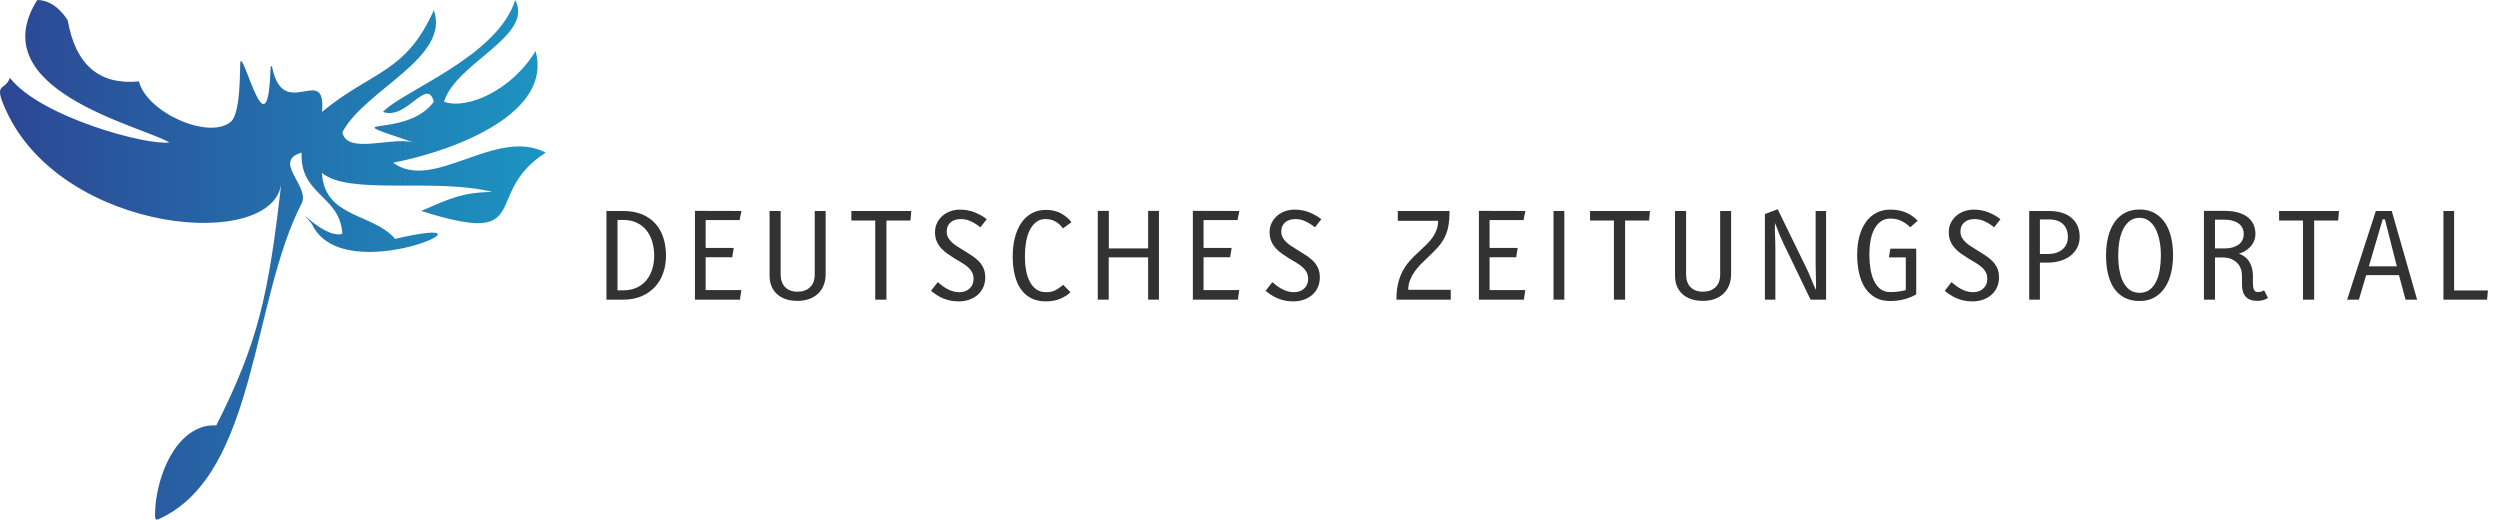
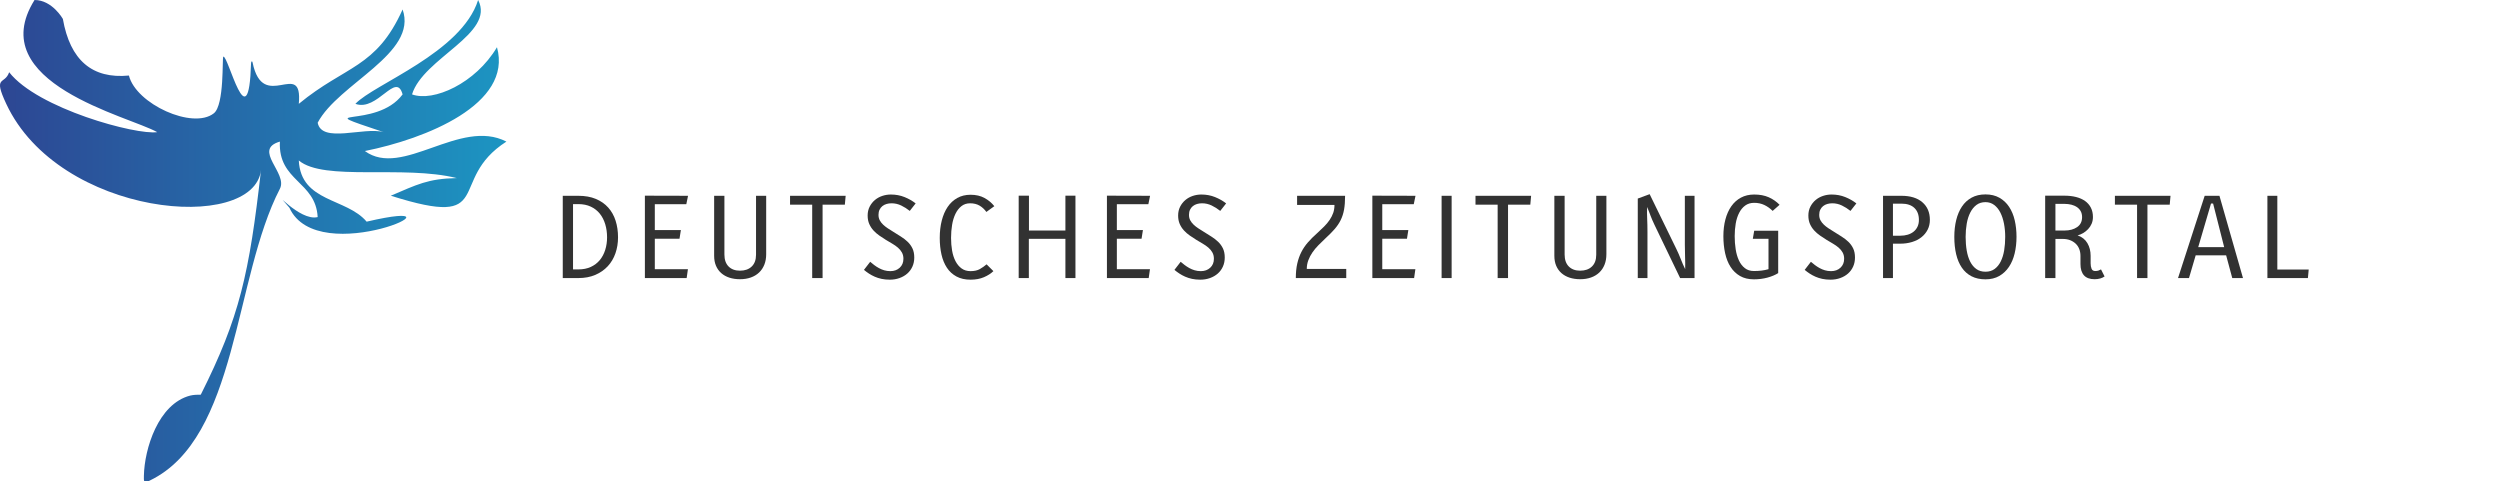
- <svg xmlns="http://www.w3.org/2000/svg" version="1.1" id="neu" x="0px" y="0px" width="603.174px" height="125.363px" viewBox="0 0 603.174 125.363" enable-background="new 0 0 603.174 125.363" xml:space="preserve">
-   <g>
-     <linearGradient id="SVGID_1_" gradientUnits="userSpaceOnUse" x1="0" y1="-16190.738" x2="131.667" y2="-16190.738" gradientTransform="matrix(1 0 0 -1 0 -16128.059)">
-       <stop offset="0" style="stop-color:#2D4693" />
-       <stop offset="1" style="stop-color:#1C95C2" />
+ <svg xmlns="http://www.w3.org/2000/svg" version="1.1" id="neu" x="0px" y="0px" width="650" height="125" viewBox="0 0 650 125" enable-background="new 0 0 603.174 125.363" xml:space="preserve">
+   <defs id="defs62" />
+   <g id="g9">
+     <linearGradient id="SVGID_1_" gradientUnits="userSpaceOnUse" x1="0" y1="-16190.738" x2="131.667" y2="-16190.738" gradientTransform="matrix(1,0,0,-1,0,-16128.059)">
+       <stop offset="0" style="stop-color:#2D4693" id="stop2" />
+       <stop offset="1" style="stop-color:#1C95C2" id="stop4" />
    </linearGradient>
-     <path fill-rule="evenodd" clip-rule="evenodd" fill="url(#SVGID_1_)" d="M8.981,0c4.597-0.003,7.363,4.918,7.363,4.918   c1.887,10.738,7.621,15.647,17.176,14.721c1.839,7.395,16.613,14.133,22.081,9.817c2.787-2.195,2.126-14.578,2.456-14.721   c1.235-0.578,6.59,22.417,7.218,1.669c0.018-0.481,0.308-0.639,0.394-0.169c2.713,13.348,13.115-1.281,12.02,10.762   c12.163-10.031,20.105-9.221,26.988-24.534c4.037,11.456-16.703,19.232-22.081,29.445c1.056,5.484,12.087,0.994,17.17,2.451   c-20.55-6.905-1.952-0.49,4.91-9.817c-1.7-6.119-6.542,4.556-12.271,2.455C97.161,21.883,120,13.723,124.312,0   c4.557,8.746-14.303,15.092-17.183,24.542c5.551,2.038,16.507-2.855,22.084-12.265c4.148,14.83-18.633,23.863-34.35,26.988   c9.724,7.164,24.753-8.683,36.802-2.449c-15.752,10.088-2.185,22.901-30.055,14.072c6.8-2.887,9.629-4.445,17.152-4.585   c-13.907-3.46-34.541,0.91-41.075-4.582c0.532,10.919,12.407,9.689,17.637,15.911c29.377-6.858-12.6,12.908-20.089-3.641   c-5.186-6.009,2.58,3.661,7.36,2.449c-0.498-9.323-10.322-9.307-9.822-19.625c-7.188,2.082,2.124,8.178,0,12.267   c-12.022,23.219-10.891,64.784-33.792,75.841c-0.273,0.133-1.01,0.629-1.361,0.36c-0.288-0.228-0.214-1.156-0.206-1.589   c0.133-6.941,3.704-18.699,12.046-20.845c0.886-0.224,2.159-0.241,2.74-0.23c10.126-20.137,12.597-31.431,15.672-58.443   c-1.889,16.575-52.498,12.244-66.25-17.18c-3.521-7.519-0.392-4.824,0.761-8.218c7.387,9.475,33.1,16.397,38.493,15.58   C33.654,30.241-4.567,21.597,8.981,0" />
+     <path fill-rule="evenodd" clip-rule="evenodd" fill="url(#SVGID_1_)" d="m 8.981,0 c 4.597,-0.003 7.363,4.918 7.363,4.918 1.887,10.738 7.621,15.647 17.176,14.721 1.839,7.395 16.613,14.133 22.081,9.817 2.787,-2.195 2.126,-14.578 2.456,-14.721 1.235,-0.578 6.59,22.417 7.218,1.669 0.018,-0.481 0.308,-0.639 0.394,-0.169 2.713,13.348 13.115,-1.281 12.02,10.762 12.163,-10.031 20.105,-9.221 26.988,-24.534 4.037,11.456 -16.703,19.232 -22.081,29.445 1.056,5.484 12.087,0.994 17.17,2.451 -20.55,-6.905 -1.952,-0.49 4.91,-9.817 -1.7,-6.119 -6.542,4.556 -12.271,2.455 C 97.161,21.883 120,13.723 124.312,0 c 4.557,8.746 -14.303,15.092 -17.183,24.542 5.551,2.038 16.507,-2.855 22.084,-12.265 4.148,14.83 -18.633,23.863 -34.35,26.988 9.724,7.164 24.753,-8.683 36.802,-2.449 -15.752,10.088 -2.185,22.901 -30.055,14.072 6.8,-2.887 9.629,-4.445 17.152,-4.585 -13.907,-3.46 -34.541,0.91 -41.075,-4.582 0.532,10.919 12.407,9.689 17.637,15.911 29.377,-6.858 -12.6,12.908 -20.089,-3.641 -5.186,-6.009 2.58,3.661 7.36,2.449 -0.498,-9.323 -10.322,-9.307 -9.822,-19.625 -7.188,2.082 2.124,8.178 0,12.267 -12.022,23.219 -10.891,64.784 -33.792,75.841 -0.273,0.133 -1.01,0.629 -1.361,0.36 -0.288,-0.228 -0.214,-1.156 -0.206,-1.589 0.133,-6.941 3.704,-18.699 12.046,-20.845 0.886,-0.224 2.159,-0.241 2.74,-0.23 C 62.326,82.482 64.797,71.188 67.872,44.176 65.983,60.751 15.374,56.42 1.622,26.996 -1.899,19.477 1.23,22.172 2.383,18.778 9.77,28.253 35.483,35.175 40.876,34.358 33.654,30.241 -4.567,21.597 8.981,0" id="path7" />
  </g>
-   <g>
-     <path fill="#323232" d="M160.688,61.707c0,1.48-0.225,2.865-0.675,4.155s-1.115,2.41-1.995,3.36c-0.88,0.95-1.96,1.7-3.24,2.25   c-1.28,0.55-2.75,0.825-4.41,0.825h-4.05v-21.39h4.05c1.74,0,3.255,0.27,4.545,0.81s2.365,1.29,3.225,2.25   c0.86,0.96,1.5,2.1,1.92,3.42C160.478,58.707,160.688,60.146,160.688,61.707z M157.838,61.707c0-1.22-0.161-2.36-0.482-3.42   c-0.321-1.06-0.793-1.975-1.415-2.745c-0.622-0.77-1.399-1.375-2.333-1.815c-0.934-0.44-2.012-0.66-3.236-0.66h-1.385v16.98h1.385   c1.224,0,2.302-0.215,3.236-0.645c0.933-0.43,1.711-1.02,2.333-1.77c0.622-0.75,1.094-1.635,1.415-2.655   C157.677,63.957,157.838,62.867,157.838,61.707z" />
-     <path fill="#323232" d="M178.441,53.096h-8.19v6.72h6.78l-0.36,2.25h-6.42v7.92h8.61l-0.33,2.31h-10.86v-21.42l11.22,0.029   L178.441,53.096z" />
-     <path fill="#323232" d="M199.207,66.116c0,1-0.16,1.9-0.48,2.7c-0.32,0.8-0.775,1.48-1.365,2.04c-0.59,0.56-1.305,0.99-2.145,1.29   c-0.84,0.3-1.78,0.45-2.82,0.45c-1.02,0-1.94-0.135-2.76-0.405c-0.82-0.27-1.525-0.665-2.115-1.185   c-0.59-0.52-1.045-1.155-1.365-1.905c-0.32-0.75-0.48-1.615-0.48-2.595v-15.6h2.67v15.27c0,1.34,0.36,2.375,1.08,3.105   c0.72,0.73,1.71,1.095,2.97,1.095c1.28,0,2.295-0.36,3.045-1.08s1.125-1.74,1.125-3.06v-15.33h2.64V66.116z" />
-     <path fill="#323232" d="M219.661,53.216h-5.79v19.08h-2.7v-19.08h-5.76v-2.31h14.46L219.661,53.216z" />
-     <path fill="#323232" d="M236.539,54.836c-0.7-0.56-1.445-1.03-2.235-1.41c-0.791-0.379-1.625-0.57-2.505-0.57   c-0.46,0-0.896,0.06-1.305,0.18c-0.41,0.12-0.77,0.305-1.08,0.555c-0.31,0.25-0.555,0.565-0.735,0.945s-0.27,0.82-0.27,1.32   c0,0.54,0.11,1.015,0.33,1.425c0.22,0.41,0.51,0.785,0.87,1.125c0.36,0.34,0.76,0.655,1.2,0.945s0.89,0.575,1.35,0.855   c0.7,0.44,1.385,0.87,2.055,1.29c0.669,0.42,1.265,0.88,1.785,1.38s0.935,1.075,1.245,1.725c0.31,0.65,0.465,1.435,0.465,2.355   c0,0.86-0.16,1.645-0.48,2.355s-0.765,1.315-1.335,1.815c-0.57,0.5-1.245,0.89-2.025,1.17s-1.62,0.42-2.52,0.42   c-0.78,0-1.495-0.07-2.145-0.21c-0.65-0.14-1.245-0.33-1.785-0.57c-0.54-0.24-1.04-0.51-1.5-0.81c-0.46-0.3-0.89-0.62-1.29-0.96   l1.62-2.1c0.32,0.28,0.665,0.56,1.035,0.84c0.37,0.28,0.77,0.54,1.2,0.78c0.43,0.24,0.895,0.435,1.395,0.585s1.04,0.225,1.62,0.225   c0.98,0,1.79-0.295,2.43-0.885c0.64-0.59,0.96-1.365,0.96-2.325c0-0.62-0.13-1.165-0.39-1.635c-0.26-0.47-0.605-0.89-1.035-1.26   c-0.431-0.37-0.92-0.715-1.47-1.035c-0.55-0.32-1.105-0.65-1.665-0.99c-0.58-0.36-1.15-0.735-1.71-1.125   c-0.56-0.39-1.065-0.83-1.515-1.32c-0.45-0.49-0.815-1.05-1.095-1.68c-0.28-0.63-0.42-1.365-0.42-2.205   c0-0.86,0.175-1.63,0.525-2.31c0.35-0.68,0.805-1.255,1.365-1.725c0.56-0.47,1.2-0.825,1.92-1.065c0.72-0.24,1.46-0.36,2.22-0.36   c1.28,0,2.465,0.221,3.555,0.66c1.09,0.44,2.055,0.99,2.895,1.65L236.539,54.836z" />
-     <path fill="#323232" d="M256.455,55.106c-0.48-0.68-1.065-1.225-1.755-1.635c-0.69-0.41-1.515-0.615-2.475-0.615   c-0.88,0-1.635,0.25-2.265,0.75c-0.63,0.5-1.145,1.165-1.545,1.995c-0.4,0.83-0.69,1.785-0.87,2.865s-0.27,2.21-0.27,3.39   c0,1.16,0.09,2.26,0.27,3.3c0.18,1.041,0.475,1.955,0.885,2.745c0.41,0.791,0.935,1.42,1.575,1.89c0.64,0.47,1.42,0.705,2.34,0.705   c0.98,0,1.785-0.18,2.415-0.54c0.63-0.36,1.215-0.77,1.755-1.23l1.77,1.77c-0.64,0.62-1.46,1.145-2.46,1.575   c-1,0.43-2.16,0.645-3.48,0.645c-1.42,0-2.64-0.275-3.66-0.825c-1.02-0.55-1.85-1.31-2.49-2.28c-0.64-0.97-1.11-2.115-1.41-3.435   c-0.3-1.32-0.45-2.76-0.45-4.32c0-1.64,0.175-3.145,0.525-4.515c0.35-1.37,0.86-2.55,1.53-3.54c0.669-0.99,1.504-1.765,2.505-2.325   c1-0.56,2.149-0.84,3.45-0.84c1.4,0,2.61,0.28,3.63,0.84s1.87,1.27,2.55,2.13L256.455,55.106z" />
-     <path fill="#323232" d="M277.008,72.296v-10.2h-9.51v10.2h-2.64v-21.42h2.67v9.06h9.48v-9.06h2.61v21.42H277.008z" />
-     <path fill="#323232" d="M298.572,53.096h-8.19v6.72h6.78l-0.36,2.25h-6.42v7.92h8.61l-0.33,2.31h-10.86v-21.42l11.22,0.029   L298.572,53.096z" />
-     <path fill="#323232" d="M317.265,54.836c-0.7-0.56-1.445-1.03-2.235-1.41c-0.791-0.379-1.625-0.57-2.505-0.57   c-0.46,0-0.896,0.06-1.305,0.18c-0.41,0.12-0.77,0.305-1.08,0.555c-0.31,0.25-0.555,0.565-0.735,0.945s-0.27,0.82-0.27,1.32   c0,0.54,0.11,1.015,0.33,1.425c0.22,0.41,0.51,0.785,0.87,1.125c0.36,0.34,0.76,0.655,1.2,0.945s0.89,0.575,1.35,0.855   c0.7,0.44,1.385,0.87,2.055,1.29c0.669,0.42,1.265,0.88,1.785,1.38s0.935,1.075,1.245,1.725c0.31,0.65,0.465,1.435,0.465,2.355   c0,0.86-0.16,1.645-0.48,2.355s-0.765,1.315-1.335,1.815c-0.57,0.5-1.245,0.89-2.025,1.17s-1.62,0.42-2.52,0.42   c-0.78,0-1.495-0.07-2.145-0.21c-0.65-0.14-1.245-0.33-1.785-0.57c-0.54-0.24-1.04-0.51-1.5-0.81c-0.46-0.3-0.89-0.62-1.29-0.96   l1.62-2.1c0.32,0.28,0.665,0.56,1.035,0.84c0.37,0.28,0.77,0.54,1.2,0.78c0.43,0.24,0.895,0.435,1.395,0.585s1.04,0.225,1.62,0.225   c0.98,0,1.79-0.295,2.43-0.885c0.64-0.59,0.96-1.365,0.96-2.325c0-0.62-0.13-1.165-0.39-1.635c-0.26-0.47-0.605-0.89-1.035-1.26   c-0.431-0.37-0.92-0.715-1.47-1.035c-0.55-0.32-1.105-0.65-1.665-0.99c-0.58-0.36-1.15-0.735-1.71-1.125   c-0.56-0.39-1.065-0.83-1.515-1.32c-0.45-0.49-0.815-1.05-1.095-1.68c-0.28-0.63-0.42-1.365-0.42-2.205   c0-0.86,0.175-1.63,0.525-2.31c0.35-0.68,0.805-1.255,1.365-1.725c0.56-0.47,1.2-0.825,1.92-1.065c0.72-0.24,1.46-0.36,2.22-0.36   c1.28,0,2.465,0.221,3.555,0.66c1.09,0.44,2.055,0.99,2.895,1.65L317.265,54.836z" />
-     <path fill="#323232" d="M336.914,72.296c0-1.417,0.125-2.676,0.375-3.774c0.25-1.098,0.604-2.097,1.065-2.995   c0.46-0.899,1.03-1.737,1.71-2.517c0.68-0.778,1.459-1.557,2.34-2.336c0.68-0.619,1.301-1.208,1.859-1.767   c0.561-0.559,1.041-1.133,1.441-1.723c0.398-0.588,0.709-1.198,0.93-1.827c0.219-0.629,0.33-1.323,0.33-2.082h-9.72v-2.37h12.48   c0,1.403-0.09,2.604-0.27,3.606s-0.477,1.913-0.885,2.734c-0.41,0.821-0.945,1.608-1.605,2.359c-0.66,0.751-1.461,1.558-2.4,2.419   c-0.619,0.581-1.221,1.167-1.801,1.758s-1.09,1.207-1.529,1.848s-0.795,1.317-1.065,2.028c-0.27,0.711-0.405,1.467-0.405,2.268   h10.261v2.37H336.914z" />
-     <path fill="#323232" d="M367.579,53.096h-8.189v6.72h6.779l-0.359,2.25h-6.42v7.92h8.609l-0.33,2.31H356.81v-21.42l11.22,0.029   L367.579,53.096z" />
-     <path fill="#323232" d="M374.816,72.296v-21.39h2.609v21.39H374.816z" />
-     <path fill="#323232" d="M397.879,53.216h-5.79v19.08h-2.7v-19.08h-5.76v-2.31h14.46L397.879,53.216z" />
-     <path fill="#323232" d="M417.661,66.116c0,1-0.161,1.9-0.48,2.7c-0.32,0.8-0.775,1.48-1.365,2.04c-0.59,0.56-1.305,0.99-2.145,1.29   c-0.84,0.3-1.78,0.45-2.82,0.45c-1.02,0-1.94-0.135-2.76-0.405c-0.82-0.27-1.525-0.665-2.115-1.185   c-0.59-0.52-1.045-1.155-1.365-1.905c-0.319-0.75-0.479-1.615-0.479-2.595v-15.6h2.67v15.27c0,1.34,0.36,2.375,1.08,3.105   c0.72,0.73,1.71,1.095,2.97,1.095c1.28,0,2.295-0.36,3.045-1.08s1.125-1.74,1.125-3.06v-15.33h2.641V66.116z" />
-     <path fill="#323232" d="M436.831,72.296l-6.66-13.83c-0.24-0.5-0.439-0.94-0.6-1.32s-0.306-0.74-0.436-1.08   c-0.13-0.34-0.26-0.685-0.39-1.035c-0.13-0.35-0.295-0.754-0.495-1.215c-0.04,1.02-0.035,2.04,0.016,3.06   c0.049,1.02,0.074,2.16,0.074,3.42v12h-2.52v-20.67l3.09-1.14l6.93,14.22c0.44,0.9,0.825,1.78,1.155,2.64   c0.33,0.86,0.715,1.74,1.155,2.64c0.02-1.02,0.01-2.07-0.03-3.15s-0.06-2.16-0.06-3.24v-12.69h2.52v21.39H436.831z" />
-     <path fill="#323232" d="M460.891,54.836c-0.641-0.64-1.355-1.15-2.146-1.53c-0.79-0.379-1.675-0.57-2.654-0.57   c-0.921,0-1.7,0.235-2.34,0.705c-0.641,0.47-1.166,1.105-1.575,1.905c-0.41,0.8-0.705,1.721-0.886,2.76   c-0.18,1.04-0.27,2.14-0.27,3.3c0,1.181,0.085,2.315,0.255,3.405c0.17,1.09,0.45,2.055,0.84,2.895   c0.391,0.84,0.905,1.51,1.545,2.01c0.641,0.5,1.43,0.75,2.37,0.75c0.7,0,1.37-0.04,2.01-0.12c0.641-0.08,1.23-0.2,1.771-0.36v-7.89   h-4.08l0.36-2.1h6.239v11.01c-0.76,0.48-1.689,0.87-2.79,1.17c-1.1,0.3-2.27,0.45-3.51,0.45c-1.42,0-2.63-0.29-3.63-0.87   c-1-0.58-1.82-1.37-2.46-2.37c-0.641-1-1.11-2.185-1.41-3.555c-0.3-1.37-0.45-2.845-0.45-4.425c0-1.58,0.175-3.03,0.525-4.35   c0.35-1.32,0.859-2.46,1.53-3.42c0.67-0.96,1.505-1.71,2.505-2.25s2.149-0.81,3.45-0.81c1.439,0,2.694,0.235,3.765,0.705   c1.069,0.47,2.015,1.125,2.835,1.965L460.891,54.836z" />
-     <path fill="#323232" d="M481.126,54.836c-0.7-0.56-1.445-1.03-2.235-1.41c-0.79-0.379-1.625-0.57-2.505-0.57   c-0.46,0-0.895,0.06-1.305,0.18c-0.41,0.12-0.771,0.305-1.08,0.555c-0.311,0.25-0.555,0.565-0.735,0.945   c-0.18,0.38-0.27,0.82-0.27,1.32c0,0.54,0.109,1.015,0.33,1.425c0.22,0.41,0.51,0.785,0.87,1.125c0.359,0.34,0.76,0.655,1.2,0.945   c0.439,0.29,0.89,0.575,1.35,0.855c0.7,0.44,1.385,0.87,2.055,1.29c0.67,0.42,1.265,0.88,1.785,1.38   c0.52,0.5,0.935,1.075,1.245,1.725c0.31,0.65,0.465,1.435,0.465,2.355c0,0.86-0.16,1.645-0.479,2.355   c-0.32,0.71-0.766,1.315-1.335,1.815c-0.57,0.5-1.245,0.89-2.025,1.17s-1.62,0.42-2.52,0.42c-0.78,0-1.496-0.07-2.146-0.21   c-0.65-0.14-1.245-0.33-1.785-0.57c-0.54-0.24-1.04-0.51-1.5-0.81c-0.46-0.3-0.89-0.62-1.29-0.96l1.62-2.1   c0.319,0.28,0.665,0.56,1.035,0.84c0.37,0.28,0.77,0.54,1.2,0.78c0.43,0.24,0.895,0.435,1.395,0.585s1.04,0.225,1.62,0.225   c0.979,0,1.79-0.295,2.43-0.885c0.641-0.59,0.96-1.365,0.96-2.325c0-0.62-0.13-1.165-0.39-1.635c-0.26-0.47-0.605-0.89-1.035-1.26   s-0.92-0.715-1.47-1.035c-0.551-0.32-1.105-0.65-1.665-0.99c-0.58-0.36-1.15-0.735-1.71-1.125c-0.561-0.39-1.065-0.83-1.515-1.32   c-0.45-0.49-0.815-1.05-1.096-1.68c-0.28-0.63-0.42-1.365-0.42-2.205c0-0.86,0.175-1.63,0.525-2.31   c0.35-0.68,0.805-1.255,1.365-1.725c0.56-0.47,1.199-0.825,1.92-1.065c0.72-0.24,1.459-0.36,2.22-0.36   c1.279,0,2.465,0.221,3.555,0.66c1.09,0.44,2.056,0.99,2.896,1.65L481.126,54.836z" />
-     <path fill="#323232" d="M501.766,57.176c0,0.94-0.195,1.79-0.585,2.55s-0.925,1.41-1.604,1.95c-0.681,0.54-1.496,0.956-2.445,1.245   c-0.95,0.29-1.976,0.435-3.075,0.435h-1.89v8.94h-2.58v-21.39h4.77c2.34,0,4.16,0.56,5.46,1.68S501.766,55.237,501.766,57.176z    M498.916,57.176c0-1.32-0.391-2.355-1.17-3.105c-0.78-0.75-1.91-1.125-3.391-1.125h-2.189v8.34h1.89c0.72,0,1.375-0.09,1.965-0.27   c0.59-0.18,1.1-0.445,1.53-0.795c0.43-0.35,0.765-0.78,1.005-1.29C498.796,58.421,498.916,57.836,498.916,57.176z" />
-     <path fill="#323232" d="M524.293,61.556c0,1.541-0.161,2.98-0.48,4.32c-0.32,1.34-0.815,2.51-1.485,3.51   c-0.67,1-1.51,1.791-2.52,2.37c-1.011,0.58-2.205,0.87-3.585,0.87c-1.4,0-2.61-0.266-3.63-0.795c-1.021-0.53-1.86-1.28-2.521-2.25   s-1.15-2.13-1.47-3.48c-0.32-1.35-0.48-2.855-0.48-4.515c0-1.58,0.165-3.04,0.495-4.38s0.825-2.505,1.485-3.495   c0.66-0.99,1.5-1.765,2.52-2.325c1.021-0.56,2.221-0.84,3.601-0.84c1.399,0,2.609,0.29,3.63,0.87c1.02,0.58,1.86,1.37,2.52,2.37   c0.66,1,1.146,2.165,1.455,3.495C524.138,58.612,524.293,60.037,524.293,61.556z M521.353,61.586c0-1.2-0.105-2.345-0.315-3.435   c-0.21-1.09-0.524-2.05-0.944-2.88c-0.42-0.83-0.956-1.49-1.605-1.98c-0.65-0.49-1.405-0.735-2.265-0.735   c-0.92,0-1.705,0.246-2.355,0.735c-0.649,0.49-1.185,1.15-1.604,1.98c-0.42,0.83-0.726,1.79-0.915,2.88   c-0.19,1.09-0.285,2.235-0.285,3.435c0,1.28,0.095,2.47,0.285,3.57c0.189,1.1,0.489,2.055,0.899,2.865s0.94,1.45,1.591,1.92   c0.649,0.47,1.444,0.705,2.385,0.705c0.939,0,1.734-0.24,2.385-0.72c0.649-0.48,1.18-1.135,1.59-1.965   c0.41-0.83,0.705-1.79,0.885-2.88C521.263,63.992,521.353,62.827,521.353,61.586z" />
-     <path fill="#323232" d="M547.191,71.876c-0.301,0.22-0.676,0.395-1.125,0.525c-0.45,0.13-0.936,0.195-1.455,0.195   c-1.261,0-2.19-0.34-2.79-1.02c-0.601-0.68-0.9-1.66-0.9-2.94v-2.1c0-0.66-0.11-1.265-0.33-1.815   c-0.22-0.55-0.535-1.015-0.944-1.395c-0.41-0.379-0.891-0.675-1.44-0.885c-0.551-0.21-1.155-0.315-1.815-0.315h-1.979v10.17h-2.67   v-21.42h5.01c1.1,0,2.104,0.115,3.015,0.345c0.91,0.23,1.69,0.575,2.341,1.035c0.649,0.46,1.154,1.04,1.515,1.74   s0.54,1.51,0.54,2.43c0,0.641-0.115,1.226-0.345,1.755c-0.23,0.53-0.536,0.996-0.915,1.395c-0.381,0.4-0.806,0.74-1.275,1.02   c-0.47,0.28-0.955,0.48-1.455,0.6c1.141,0.4,1.99,1.075,2.55,2.025c0.56,0.95,0.841,2.055,0.841,3.315v1.92   c0,0.54,0.079,1.01,0.239,1.41c0.16,0.4,0.48,0.6,0.96,0.6c0.34,0,0.62-0.04,0.84-0.12c0.221-0.08,0.44-0.18,0.66-0.3   L547.191,71.876z M541.341,56.457c0-0.6-0.12-1.115-0.359-1.545c-0.24-0.43-0.565-0.785-0.976-1.065   c-0.41-0.28-0.896-0.49-1.455-0.63c-0.56-0.14-1.16-0.21-1.8-0.21h-2.34v6.93h2.37c1.319,0,2.409-0.295,3.27-0.885   C540.911,58.462,541.341,57.596,541.341,56.457z" />
-     <path fill="#323232" d="M564.126,53.216h-5.79v19.08h-2.7v-19.08h-5.76v-2.31h14.46L564.126,53.216z" />
-     <path fill="#323232" d="M580.387,72.296l-1.59-5.91h-7.92l-1.74,5.91h-2.851l6.931-21.39h3.84l6.12,21.39H580.387z M575.406,52.917   h-0.54l-3.33,11.34h6.75L575.406,52.917z" />
-     <path fill="#323232" d="M600.055,72.296h-10.53v-21.39h2.58v19.17h8.16L600.055,72.296z" />
+   <g id="g57">
+     <path fill="#323232" d="m 160.688,61.707 c 0,1.48 -0.225,2.865 -0.675,4.155 -0.45,1.29 -1.115,2.41 -1.995,3.36 -0.88,0.95 -1.96,1.7 -3.24,2.25 -1.28,0.55 -2.75,0.825 -4.41,0.825 h -4.05 v -21.39 h 4.05 c 1.74,0 3.255,0.27 4.545,0.81 1.29,0.54 2.365,1.29 3.225,2.25 0.86,0.96 1.5,2.1 1.92,3.42 0.42,1.32 0.63,2.759 0.63,4.32 z m -2.85,0 c 0,-1.22 -0.161,-2.36 -0.482,-3.42 -0.321,-1.06 -0.793,-1.975 -1.415,-2.745 -0.622,-0.77 -1.399,-1.375 -2.333,-1.815 -0.934,-0.44 -2.012,-0.66 -3.236,-0.66 h -1.385 v 16.98 h 1.385 c 1.224,0 2.302,-0.215 3.236,-0.645 0.933,-0.43 1.711,-1.02 2.333,-1.77 0.622,-0.75 1.094,-1.635 1.415,-2.655 0.321,-1.02 0.482,-2.11 0.482,-3.27 z" id="path11" />
+     <path fill="#323232" d="m 178.441,53.096 h -8.19 v 6.72 h 6.78 l -0.36,2.25 h -6.42 v 7.92 h 8.61 l -0.33,2.31 h -10.86 v -21.42 l 11.22,0.029 z" id="path13" />
+     <path fill="#323232" d="m 199.207,66.116 c 0,1 -0.16,1.9 -0.48,2.7 -0.32,0.8 -0.775,1.48 -1.365,2.04 -0.59,0.56 -1.305,0.99 -2.145,1.29 -0.84,0.3 -1.78,0.45 -2.82,0.45 -1.02,0 -1.94,-0.135 -2.76,-0.405 -0.82,-0.27 -1.525,-0.665 -2.115,-1.185 -0.59,-0.52 -1.045,-1.155 -1.365,-1.905 -0.32,-0.75 -0.48,-1.615 -0.48,-2.595 v -15.6 h 2.67 v 15.27 c 0,1.34 0.36,2.375 1.08,3.105 0.72,0.73 1.71,1.095 2.97,1.095 1.28,0 2.295,-0.36 3.045,-1.08 0.75,-0.72 1.125,-1.74 1.125,-3.06 v -15.33 h 2.64 z" id="path15" />
+     <path fill="#323232" d="m 219.661,53.216 h -5.79 v 19.08 h -2.7 v -19.08 h -5.76 v -2.31 h 14.46 z" id="path17" />
+     <path fill="#323232" d="m 236.539,54.836 c -0.7,-0.56 -1.445,-1.03 -2.235,-1.41 -0.791,-0.379 -1.625,-0.57 -2.505,-0.57 -0.46,0 -0.896,0.06 -1.305,0.18 -0.41,0.12 -0.77,0.305 -1.08,0.555 -0.31,0.25 -0.555,0.565 -0.735,0.945 -0.18,0.38 -0.27,0.82 -0.27,1.32 0,0.54 0.11,1.015 0.33,1.425 0.22,0.41 0.51,0.785 0.87,1.125 0.36,0.34 0.76,0.655 1.2,0.945 0.44,0.29 0.89,0.575 1.35,0.855 0.7,0.44 1.385,0.87 2.055,1.29 0.669,0.42 1.265,0.88 1.785,1.38 0.52,0.5 0.935,1.075 1.245,1.725 0.31,0.65 0.465,1.435 0.465,2.355 0,0.86 -0.16,1.645 -0.48,2.355 -0.32,0.71 -0.765,1.315 -1.335,1.815 -0.57,0.5 -1.245,0.89 -2.025,1.17 -0.78,0.28 -1.62,0.42 -2.52,0.42 -0.78,0 -1.495,-0.07 -2.145,-0.21 -0.65,-0.14 -1.245,-0.33 -1.785,-0.57 -0.54,-0.24 -1.04,-0.51 -1.5,-0.81 -0.46,-0.3 -0.89,-0.62 -1.29,-0.96 l 1.62,-2.1 c 0.32,0.28 0.665,0.56 1.035,0.84 0.37,0.28 0.77,0.54 1.2,0.78 0.43,0.24 0.895,0.435 1.395,0.585 0.5,0.15 1.04,0.225 1.62,0.225 0.98,0 1.79,-0.295 2.43,-0.885 0.64,-0.59 0.96,-1.365 0.96,-2.325 0,-0.62 -0.13,-1.165 -0.39,-1.635 -0.26,-0.47 -0.605,-0.89 -1.035,-1.26 -0.431,-0.37 -0.92,-0.715 -1.47,-1.035 -0.55,-0.32 -1.105,-0.65 -1.665,-0.99 -0.58,-0.36 -1.15,-0.735 -1.71,-1.125 -0.56,-0.39 -1.065,-0.83 -1.515,-1.32 -0.45,-0.49 -0.815,-1.05 -1.095,-1.68 -0.28,-0.63 -0.42,-1.365 -0.42,-2.205 0,-0.86 0.175,-1.63 0.525,-2.31 0.35,-0.68 0.805,-1.255 1.365,-1.725 0.56,-0.47 1.2,-0.825 1.92,-1.065 0.72,-0.24 1.46,-0.36 2.22,-0.36 1.28,0 2.465,0.221 3.555,0.66 1.09,0.44 2.055,0.99 2.895,1.65 z" id="path19" />
+     <path fill="#323232" d="m 256.455,55.106 c -0.48,-0.68 -1.065,-1.225 -1.755,-1.635 -0.69,-0.41 -1.515,-0.615 -2.475,-0.615 -0.88,0 -1.635,0.25 -2.265,0.75 -0.63,0.5 -1.145,1.165 -1.545,1.995 -0.4,0.83 -0.69,1.785 -0.87,2.865 -0.18,1.08 -0.27,2.21 -0.27,3.39 0,1.16 0.09,2.26 0.27,3.3 0.18,1.041 0.475,1.955 0.885,2.745 0.41,0.791 0.935,1.42 1.575,1.89 0.64,0.47 1.42,0.705 2.34,0.705 0.98,0 1.785,-0.18 2.415,-0.54 0.63,-0.36 1.215,-0.77 1.755,-1.23 l 1.77,1.77 c -0.64,0.62 -1.46,1.145 -2.46,1.575 -1,0.43 -2.16,0.645 -3.48,0.645 -1.42,0 -2.64,-0.275 -3.66,-0.825 -1.02,-0.55 -1.85,-1.31 -2.49,-2.28 -0.64,-0.97 -1.11,-2.115 -1.41,-3.435 -0.3,-1.32 -0.45,-2.76 -0.45,-4.32 0,-1.64 0.175,-3.145 0.525,-4.515 0.35,-1.37 0.86,-2.55 1.53,-3.54 0.669,-0.99 1.504,-1.765 2.505,-2.325 1,-0.56 2.149,-0.84 3.45,-0.84 1.4,0 2.61,0.28 3.63,0.84 1.02,0.56 1.87,1.27 2.55,2.13 z" id="path21" />
+     <path fill="#323232" d="m 277.008,72.296 v -10.2 h -9.51 v 10.2 h -2.64 v -21.42 h 2.67 v 9.06 h 9.48 v -9.06 h 2.61 v 21.42 z" id="path23" />
+     <path fill="#323232" d="m 298.572,53.096 h -8.19 v 6.72 h 6.78 l -0.36,2.25 h -6.42 v 7.92 h 8.61 l -0.33,2.31 h -10.86 v -21.42 l 11.22,0.029 z" id="path25" />
+     <path fill="#323232" d="m 317.265,54.836 c -0.7,-0.56 -1.445,-1.03 -2.235,-1.41 -0.791,-0.379 -1.625,-0.57 -2.505,-0.57 -0.46,0 -0.896,0.06 -1.305,0.18 -0.41,0.12 -0.77,0.305 -1.08,0.555 -0.31,0.25 -0.555,0.565 -0.735,0.945 -0.18,0.38 -0.27,0.82 -0.27,1.32 0,0.54 0.11,1.015 0.33,1.425 0.22,0.41 0.51,0.785 0.87,1.125 0.36,0.34 0.76,0.655 1.2,0.945 0.44,0.29 0.89,0.575 1.35,0.855 0.7,0.44 1.385,0.87 2.055,1.29 0.669,0.42 1.265,0.88 1.785,1.38 0.52,0.5 0.935,1.075 1.245,1.725 0.31,0.65 0.465,1.435 0.465,2.355 0,0.86 -0.16,1.645 -0.48,2.355 -0.32,0.71 -0.765,1.315 -1.335,1.815 -0.57,0.5 -1.245,0.89 -2.025,1.17 -0.78,0.28 -1.62,0.42 -2.52,0.42 -0.78,0 -1.495,-0.07 -2.145,-0.21 -0.65,-0.14 -1.245,-0.33 -1.785,-0.57 -0.54,-0.24 -1.04,-0.51 -1.5,-0.81 -0.46,-0.3 -0.89,-0.62 -1.29,-0.96 l 1.62,-2.1 c 0.32,0.28 0.665,0.56 1.035,0.84 0.37,0.28 0.77,0.54 1.2,0.78 0.43,0.24 0.895,0.435 1.395,0.585 0.5,0.15 1.04,0.225 1.62,0.225 0.98,0 1.79,-0.295 2.43,-0.885 0.64,-0.59 0.96,-1.365 0.96,-2.325 0,-0.62 -0.13,-1.165 -0.39,-1.635 -0.26,-0.47 -0.605,-0.89 -1.035,-1.26 -0.431,-0.37 -0.92,-0.715 -1.47,-1.035 -0.55,-0.32 -1.105,-0.65 -1.665,-0.99 -0.58,-0.36 -1.15,-0.735 -1.71,-1.125 -0.56,-0.39 -1.065,-0.83 -1.515,-1.32 -0.45,-0.49 -0.815,-1.05 -1.095,-1.68 -0.28,-0.63 -0.42,-1.365 -0.42,-2.205 0,-0.86 0.175,-1.63 0.525,-2.31 0.35,-0.68 0.805,-1.255 1.365,-1.725 0.56,-0.47 1.2,-0.825 1.92,-1.065 0.72,-0.24 1.46,-0.36 2.22,-0.36 1.28,0 2.465,0.221 3.555,0.66 1.09,0.44 2.055,0.99 2.895,1.65 z" id="path27" />
+     <path fill="#323232" d="m 336.914,72.296 c 0,-1.417 0.125,-2.676 0.375,-3.774 0.25,-1.098 0.604,-2.097 1.065,-2.995 0.46,-0.899 1.03,-1.737 1.71,-2.517 0.68,-0.778 1.459,-1.557 2.34,-2.336 0.68,-0.619 1.301,-1.208 1.859,-1.767 0.561,-0.559 1.041,-1.133 1.441,-1.723 0.398,-0.588 0.709,-1.198 0.93,-1.827 0.219,-0.629 0.33,-1.323 0.33,-2.082 h -9.72 v -2.37 h 12.48 c 0,1.403 -0.09,2.604 -0.27,3.606 -0.18,1.002 -0.477,1.913 -0.885,2.734 -0.41,0.821 -0.945,1.608 -1.605,2.359 -0.66,0.751 -1.461,1.558 -2.4,2.419 -0.619,0.581 -1.221,1.167 -1.801,1.758 -0.58,0.591 -1.09,1.207 -1.529,1.848 -0.439,0.641 -0.795,1.317 -1.065,2.028 -0.27,0.711 -0.405,1.467 -0.405,2.268 h 10.261 v 2.37 h -13.111 z" id="path29" />
+     <path fill="#323232" d="m 367.579,53.096 h -8.189 v 6.72 h 6.779 l -0.359,2.25 h -6.42 v 7.92 h 8.609 l -0.33,2.31 H 356.81 v -21.42 l 11.22,0.029 z" id="path31" />
+     <path fill="#323232" d="m 374.816,72.296 v -21.39 h 2.609 v 21.39 z" id="path33" />
+     <path fill="#323232" d="m 397.879,53.216 h -5.79 v 19.08 h -2.7 v -19.08 h -5.76 v -2.31 h 14.46 z" id="path35" />
+     <path fill="#323232" d="m 417.661,66.116 c 0,1 -0.161,1.9 -0.48,2.7 -0.32,0.8 -0.775,1.48 -1.365,2.04 -0.59,0.56 -1.305,0.99 -2.145,1.29 -0.84,0.3 -1.78,0.45 -2.82,0.45 -1.02,0 -1.94,-0.135 -2.76,-0.405 -0.82,-0.27 -1.525,-0.665 -2.115,-1.185 -0.59,-0.52 -1.045,-1.155 -1.365,-1.905 -0.319,-0.75 -0.479,-1.615 -0.479,-2.595 v -15.6 h 2.67 v 15.27 c 0,1.34 0.36,2.375 1.08,3.105 0.72,0.73 1.71,1.095 2.97,1.095 1.28,0 2.295,-0.36 3.045,-1.08 0.75,-0.72 1.125,-1.74 1.125,-3.06 v -15.33 h 2.641 v 15.21 z" id="path37" />
+     <path fill="#323232" d="m 436.831,72.296 -6.66,-13.83 c -0.24,-0.5 -0.439,-0.94 -0.6,-1.32 -0.161,-0.38 -0.306,-0.74 -0.436,-1.08 -0.13,-0.34 -0.26,-0.685 -0.39,-1.035 -0.13,-0.35 -0.295,-0.754 -0.495,-1.215 -0.04,1.02 -0.035,2.04 0.016,3.06 0.049,1.02 0.074,2.16 0.074,3.42 v 12 h -2.52 v -20.67 l 3.09,-1.14 6.93,14.22 c 0.44,0.9 0.825,1.78 1.155,2.64 0.33,0.86 0.715,1.74 1.155,2.64 0.02,-1.02 0.01,-2.07 -0.03,-3.15 -0.04,-1.08 -0.06,-2.16 -0.06,-3.24 v -12.69 h 2.52 v 21.39 z" id="path39" />
+     <path fill="#323232" d="m 460.891,54.836 c -0.641,-0.64 -1.355,-1.15 -2.146,-1.53 -0.79,-0.379 -1.675,-0.57 -2.654,-0.57 -0.921,0 -1.7,0.235 -2.34,0.705 -0.641,0.47 -1.166,1.105 -1.575,1.905 -0.41,0.8 -0.705,1.721 -0.886,2.76 -0.18,1.04 -0.27,2.14 -0.27,3.3 0,1.181 0.085,2.315 0.255,3.405 0.17,1.09 0.45,2.055 0.84,2.895 0.391,0.84 0.905,1.51 1.545,2.01 0.641,0.5 1.43,0.75 2.37,0.75 0.7,0 1.37,-0.04 2.01,-0.12 0.641,-0.08 1.23,-0.2 1.771,-0.36 v -7.89 h -4.08 l 0.36,-2.1 h 6.239 v 11.01 c -0.76,0.48 -1.689,0.87 -2.79,1.17 -1.1,0.3 -2.27,0.45 -3.51,0.45 -1.42,0 -2.63,-0.29 -3.63,-0.87 -1,-0.58 -1.82,-1.37 -2.46,-2.37 -0.641,-1 -1.11,-2.185 -1.41,-3.555 -0.3,-1.37 -0.45,-2.845 -0.45,-4.425 0,-1.58 0.175,-3.03 0.525,-4.35 0.35,-1.32 0.859,-2.46 1.53,-3.42 0.67,-0.96 1.505,-1.71 2.505,-2.25 1,-0.54 2.149,-0.81 3.45,-0.81 1.439,0 2.694,0.235 3.765,0.705 1.069,0.47 2.015,1.125 2.835,1.965 z" id="path41" />
+     <path fill="#323232" d="m 481.126,54.836 c -0.7,-0.56 -1.445,-1.03 -2.235,-1.41 -0.79,-0.379 -1.625,-0.57 -2.505,-0.57 -0.46,0 -0.895,0.06 -1.305,0.18 -0.41,0.12 -0.771,0.305 -1.08,0.555 -0.311,0.25 -0.555,0.565 -0.735,0.945 -0.18,0.38 -0.27,0.82 -0.27,1.32 0,0.54 0.109,1.015 0.33,1.425 0.22,0.41 0.51,0.785 0.87,1.125 0.359,0.34 0.76,0.655 1.2,0.945 0.439,0.29 0.89,0.575 1.35,0.855 0.7,0.44 1.385,0.87 2.055,1.29 0.67,0.42 1.265,0.88 1.785,1.38 0.52,0.5 0.935,1.075 1.245,1.725 0.31,0.65 0.465,1.435 0.465,2.355 0,0.86 -0.16,1.645 -0.479,2.355 -0.32,0.71 -0.766,1.315 -1.335,1.815 -0.57,0.5 -1.245,0.89 -2.025,1.17 -0.78,0.28 -1.62,0.42 -2.52,0.42 -0.78,0 -1.496,-0.07 -2.146,-0.21 -0.65,-0.14 -1.245,-0.33 -1.785,-0.57 -0.54,-0.24 -1.04,-0.51 -1.5,-0.81 -0.46,-0.3 -0.89,-0.62 -1.29,-0.96 l 1.62,-2.1 c 0.319,0.28 0.665,0.56 1.035,0.84 0.37,0.28 0.77,0.54 1.2,0.78 0.43,0.24 0.895,0.435 1.395,0.585 0.5,0.15 1.04,0.225 1.62,0.225 0.979,0 1.79,-0.295 2.43,-0.885 0.641,-0.59 0.96,-1.365 0.96,-2.325 0,-0.62 -0.13,-1.165 -0.39,-1.635 -0.26,-0.47 -0.605,-0.89 -1.035,-1.26 -0.43,-0.37 -0.92,-0.715 -1.47,-1.035 -0.551,-0.32 -1.105,-0.65 -1.665,-0.99 -0.58,-0.36 -1.15,-0.735 -1.71,-1.125 -0.561,-0.39 -1.065,-0.83 -1.515,-1.32 -0.45,-0.49 -0.815,-1.05 -1.096,-1.68 -0.28,-0.63 -0.42,-1.365 -0.42,-2.205 0,-0.86 0.175,-1.63 0.525,-2.31 0.35,-0.68 0.805,-1.255 1.365,-1.725 0.56,-0.47 1.199,-0.825 1.92,-1.065 0.72,-0.24 1.459,-0.36 2.22,-0.36 1.279,0 2.465,0.221 3.555,0.66 1.09,0.44 2.056,0.99 2.896,1.65 z" id="path43" />
+     <path fill="#323232" d="m 501.766,57.176 c 0,0.94 -0.195,1.79 -0.585,2.55 -0.39,0.76 -0.925,1.41 -1.604,1.95 -0.681,0.54 -1.496,0.956 -2.445,1.245 -0.95,0.29 -1.976,0.435 -3.075,0.435 h -1.89 v 8.94 h -2.58 v -21.39 h 4.77 c 2.34,0 4.16,0.56 5.46,1.68 1.3,1.12 1.949,2.651 1.949,4.59 z m -2.85,0 c 0,-1.32 -0.391,-2.355 -1.17,-3.105 -0.78,-0.75 -1.91,-1.125 -3.391,-1.125 h -2.189 v 8.34 h 1.89 c 0.72,0 1.375,-0.09 1.965,-0.27 0.59,-0.18 1.1,-0.445 1.53,-0.795 0.43,-0.35 0.765,-0.78 1.005,-1.29 0.24,-0.51 0.36,-1.095 0.36,-1.755 z" id="path45" />
+     <path fill="#323232" d="m 524.293,61.556 c 0,1.541 -0.161,2.98 -0.48,4.32 -0.32,1.34 -0.815,2.51 -1.485,3.51 -0.67,1 -1.51,1.791 -2.52,2.37 -1.011,0.58 -2.205,0.87 -3.585,0.87 -1.4,0 -2.61,-0.266 -3.63,-0.795 -1.021,-0.53 -1.86,-1.28 -2.521,-2.25 -0.661,-0.97 -1.15,-2.13 -1.47,-3.48 -0.32,-1.35 -0.48,-2.855 -0.48,-4.515 0,-1.58 0.165,-3.04 0.495,-4.38 0.33,-1.34 0.825,-2.505 1.485,-3.495 0.66,-0.99 1.5,-1.765 2.52,-2.325 1.021,-0.56 2.221,-0.84 3.601,-0.84 1.399,0 2.609,0.29 3.63,0.87 1.02,0.58 1.86,1.37 2.52,2.37 0.66,1 1.146,2.165 1.455,3.495 0.31,1.331 0.465,2.756 0.465,4.275 z m -2.94,0.03 c 0,-1.2 -0.105,-2.345 -0.315,-3.435 -0.21,-1.09 -0.524,-2.05 -0.944,-2.88 -0.42,-0.83 -0.956,-1.49 -1.605,-1.98 -0.65,-0.49 -1.405,-0.735 -2.265,-0.735 -0.92,0 -1.705,0.246 -2.355,0.735 -0.649,0.49 -1.185,1.15 -1.604,1.98 -0.42,0.83 -0.726,1.79 -0.915,2.88 -0.19,1.09 -0.285,2.235 -0.285,3.435 0,1.28 0.095,2.47 0.285,3.57 0.189,1.1 0.489,2.055 0.899,2.865 0.41,0.81 0.94,1.45 1.591,1.92 0.649,0.47 1.444,0.705 2.385,0.705 0.939,0 1.734,-0.24 2.385,-0.72 0.649,-0.48 1.18,-1.135 1.59,-1.965 0.41,-0.83 0.705,-1.79 0.885,-2.88 0.178,-1.089 0.268,-2.254 0.268,-3.495 z" id="path47" />
+     <path fill="#323232" d="m 547.191,71.876 c -0.301,0.22 -0.676,0.395 -1.125,0.525 -0.45,0.13 -0.936,0.195 -1.455,0.195 -1.261,0 -2.19,-0.34 -2.79,-1.02 -0.601,-0.68 -0.9,-1.66 -0.9,-2.94 v -2.1 c 0,-0.66 -0.11,-1.265 -0.33,-1.815 -0.22,-0.55 -0.535,-1.015 -0.944,-1.395 -0.41,-0.379 -0.891,-0.675 -1.44,-0.885 -0.551,-0.21 -1.155,-0.315 -1.815,-0.315 h -1.979 v 10.17 h -2.67 v -21.42 h 5.01 c 1.1,0 2.104,0.115 3.015,0.345 0.91,0.23 1.69,0.575 2.341,1.035 0.649,0.46 1.154,1.04 1.515,1.74 0.361,0.7 0.54,1.51 0.54,2.43 0,0.641 -0.115,1.226 -0.345,1.755 -0.23,0.53 -0.536,0.996 -0.915,1.395 -0.381,0.4 -0.806,0.74 -1.275,1.02 -0.47,0.28 -0.955,0.48 -1.455,0.6 1.141,0.4 1.99,1.075 2.55,2.025 0.56,0.95 0.841,2.055 0.841,3.315 v 1.92 c 0,0.54 0.079,1.01 0.239,1.41 0.16,0.4 0.48,0.6 0.96,0.6 0.34,0 0.62,-0.04 0.84,-0.12 0.221,-0.08 0.44,-0.18 0.66,-0.3 z m -5.85,-15.419 c 0,-0.6 -0.12,-1.115 -0.359,-1.545 -0.24,-0.43 -0.565,-0.785 -0.976,-1.065 -0.41,-0.28 -0.896,-0.49 -1.455,-0.63 -0.56,-0.14 -1.16,-0.21 -1.8,-0.21 h -2.34 v 6.93 h 2.37 c 1.319,0 2.409,-0.295 3.27,-0.885 0.86,-0.59 1.29,-1.456 1.29,-2.595 z" id="path49" />
+     <path fill="#323232" d="m 564.126,53.216 h -5.79 v 19.08 h -2.7 v -19.08 h -5.76 v -2.31 h 14.46 z" id="path51" />
+     <path fill="#323232" d="m 580.387,72.296 -1.59,-5.91 h -7.92 l -1.74,5.91 h -2.851 l 6.931,-21.39 h 3.84 l 6.12,21.39 z m -4.981,-19.379 h -0.54 l -3.33,11.34 h 6.75 z" id="path53" />
+     <path fill="#323232" d="m 600.055,72.296 h -10.53 v -21.39 h 2.58 v 19.17 h 8.16 z" id="path55" />
  </g>
</svg>
